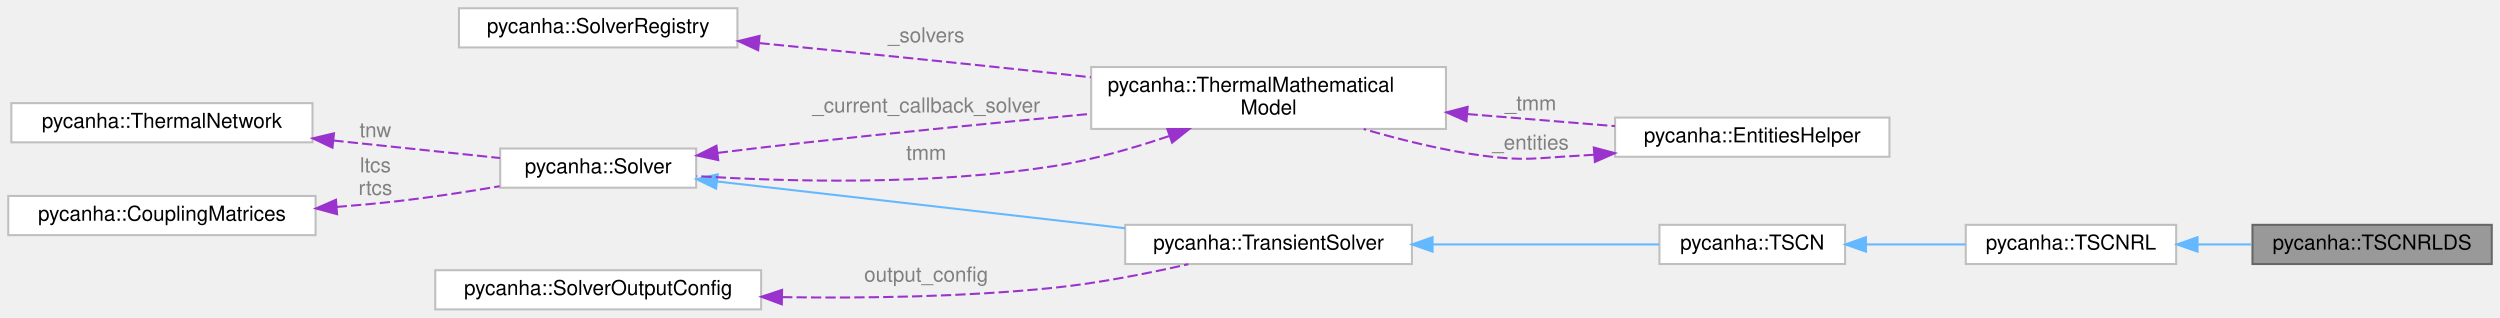
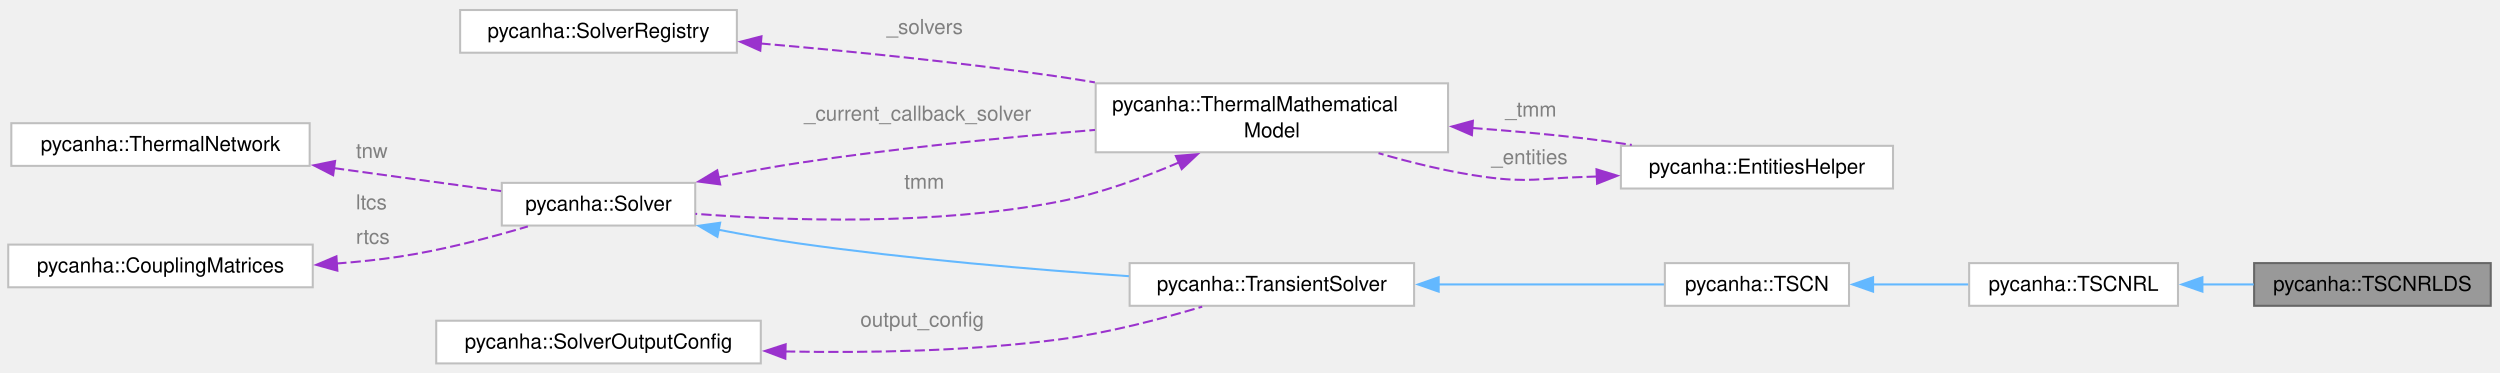
- <svg xmlns="http://www.w3.org/2000/svg" xmlns:xlink="http://www.w3.org/1999/xlink" width="1212pt" height="154pt" viewBox="0.00 0.00 1212.00 154.00">
-   <g id="graph0" class="graph" transform="scale(1 1) rotate(0) translate(4 150)">
+ <svg xmlns="http://www.w3.org/2000/svg" xmlns:xlink="http://www.w3.org/1999/xlink" width="1215pt" height="181pt" viewBox="0.00 0.00 1215.00 181.00">
+   <g id="graph0" class="graph" transform="scale(1 1) rotate(0) translate(4 176.62)">
    <g id="Node000001" class="node">
      <g id="a_Node000001">
        <a xlink:title=" ">
-           <polygon fill="#999999" stroke="#666666" points="1204,-41 1088,-41 1088,-22 1204,-22 1204,-41" />
-           <text text-anchor="middle" x="1146" y="-29" font-family="Helvetica,sans-Serif" font-size="10.00">pycanha::TSCNRLDS</text>
+           <polygon fill="#999999" stroke="#666666" points="1206.5,-48.75 1091.5,-48.75 1091.5,-28 1206.5,-28 1206.5,-48.75" />
+           <text xml:space="preserve" text-anchor="middle" x="1149" y="-35.25" font-family="Helvetica,sans-Serif" font-size="10.00">pycanha::TSCNRLDS</text>
        </a>
      </g>
    </g>
    <g id="Node000002" class="node">
      <g id="a_Node000002">
        <a xlink:href="classpycanha_1_1TSCNRL.html" target="_top" xlink:title=" ">
-           <polygon fill="white" stroke="#bfbfbf" points="1051,-41 949,-41 949,-22 1051,-22 1051,-41" />
-           <text text-anchor="middle" x="1000" y="-29" font-family="Helvetica,sans-Serif" font-size="10.00">pycanha::TSCNRL</text>
+           <polygon fill="white" stroke="#bfbfbf" points="1054.5,-48.75 953,-48.75 953,-28 1054.5,-28 1054.5,-48.75" />
+           <text xml:space="preserve" text-anchor="middle" x="1003.75" y="-35.25" font-family="Helvetica,sans-Serif" font-size="10.00">pycanha::TSCNRL</text>
        </a>
      </g>
    </g>
    <g id="edge1_Node000001_Node000002" class="edge">
      <g id="a_edge1_Node000001_Node000002">
        <a xlink:title=" ">
-           <path fill="none" stroke="#63b8ff" d="M1061.39,-31.5C1070.04,-31.5 1078.92,-31.5 1087.52,-31.5" />
-           <polygon fill="#63b8ff" stroke="#63b8ff" points="1061.36,-28 1051.36,-31.5 1061.36,-35 1061.36,-28" />
+           <path fill="none" stroke="#63b8ff" d="M1066.1,-38.38C1074.47,-38.38 1083.03,-38.38 1091.31,-38.38" />
+           <polygon fill="#63b8ff" stroke="#63b8ff" points="1066.37,-34.88 1056.37,-38.38 1066.37,-41.88 1066.37,-34.88" />
        </a>
      </g>
    </g>
    <g id="Node000003" class="node">
      <g id="a_Node000003">
        <a xlink:href="classpycanha_1_1TSCN.html" target="_top" xlink:title=" ">
-           <polygon fill="white" stroke="#bfbfbf" points="890.5,-41 800.5,-41 800.5,-22 890.5,-22 890.5,-41" />
-           <text text-anchor="middle" x="845.5" y="-29" font-family="Helvetica,sans-Serif" font-size="10.00">pycanha::TSCN</text>
+           <polygon fill="white" stroke="#bfbfbf" points="894.62,-48.75 805.12,-48.75 805.12,-28 894.62,-28 894.62,-48.75" />
+           <text xml:space="preserve" text-anchor="middle" x="849.88" y="-35.25" font-family="Helvetica,sans-Serif" font-size="10.00">pycanha::TSCN</text>
        </a>
      </g>
    </g>
    <g id="edge2_Node000002_Node000003" class="edge">
      <g id="a_edge2_Node000002_Node000003">
        <a xlink:title=" ">
-           <path fill="none" stroke="#63b8ff" d="M900.68,-31.5C916.36,-31.5 933.4,-31.5 948.82,-31.5" />
-           <polygon fill="#63b8ff" stroke="#63b8ff" points="900.61,-28 890.61,-31.5 900.61,-35 900.61,-28" />
+           <path fill="none" stroke="#63b8ff" d="M906.12,-38.38C921.28,-38.38 937.64,-38.38 952.5,-38.38" />
+           <polygon fill="#63b8ff" stroke="#63b8ff" points="906.32,-34.88 896.32,-38.38 906.32,-41.88 906.32,-34.88" />
        </a>
      </g>
    </g>
    <g id="Node000004" class="node">
      <g id="a_Node000004">
        <a xlink:href="classpycanha_1_1TransientSolver.html" target="_top" xlink:title=" ">
-           <polygon fill="white" stroke="#bfbfbf" points="680.5,-41 541.5,-41 541.5,-22 680.5,-22 680.5,-41" />
-           <text text-anchor="middle" x="611" y="-29" font-family="Helvetica,sans-Serif" font-size="10.00">pycanha::TransientSolver</text>
+           <polygon fill="white" stroke="#bfbfbf" points="683.25,-48.75 545,-48.75 545,-28 683.25,-28 683.25,-48.75" />
+           <text xml:space="preserve" text-anchor="middle" x="614.12" y="-35.25" font-family="Helvetica,sans-Serif" font-size="10.00">pycanha::TransientSolver</text>
        </a>
      </g>
    </g>
    <g id="edge3_Node000003_Node000004" class="edge">
      <g id="a_edge3_Node000003_Node000004">
        <a xlink:title=" ">
-           <path fill="none" stroke="#63b8ff" d="M690.66,-31.5C727.24,-31.5 769.38,-31.5 800.3,-31.5" />
-           <polygon fill="#63b8ff" stroke="#63b8ff" points="690.5,-28 680.5,-31.5 690.5,-35 690.5,-28" />
+           <path fill="none" stroke="#63b8ff" d="M694.88,-38.38C731.59,-38.38 773.75,-38.38 804.67,-38.38" />
+           <polygon fill="#63b8ff" stroke="#63b8ff" points="695.19,-34.88 685.19,-38.38 695.19,-41.88 695.19,-34.88" />
        </a>
      </g>
    </g>
    <g id="Node000005" class="node">
      <g id="a_Node000005">
        <a xlink:href="classpycanha_1_1Solver.html" target="_top" xlink:title=" ">
-           <polygon fill="white" stroke="#bfbfbf" points="333.5,-78 238.5,-78 238.5,-59 333.5,-59 333.5,-78" />
-           <text text-anchor="middle" x="286" y="-66" font-family="Helvetica,sans-Serif" font-size="10.00">pycanha::Solver</text>
+           <polygon fill="white" stroke="#bfbfbf" points="333.88,-87.75 239.88,-87.75 239.88,-67 333.88,-67 333.88,-87.75" />
+           <text xml:space="preserve" text-anchor="middle" x="286.88" y="-74.25" font-family="Helvetica,sans-Serif" font-size="10.00">pycanha::Solver</text>
        </a>
      </g>
    </g>
    <g id="edge4_Node000004_Node000005" class="edge">
      <g id="a_edge4_Node000004_Node000005">
        <a xlink:title=" ">
-           <path fill="none" stroke="#63b8ff" d="M343.56,-62.02C398.66,-55.71 482.5,-46.11 541.38,-39.36" />
-           <polygon fill="#63b8ff" stroke="#63b8ff" points="343.16,-58.54 333.62,-63.16 343.96,-65.5 343.16,-58.54" />
+           <path fill="none" stroke="#63b8ff" d="M344.98,-65C357.7,-62.54 371.15,-60.17 383.75,-58.38 437.57,-50.72 498.94,-45.55 544.65,-42.39" />
+           <polygon fill="#63b8ff" stroke="#63b8ff" points="344.64,-61.5 335.51,-66.88 346,-68.37 344.64,-61.5" />
        </a>
      </g>
    </g>
    <g id="Node000006" class="node">
      <g id="a_Node000006">
        <a xlink:href="classpycanha_1_1ThermalMathematicalModel.html" target="_top" xlink:title=" ">
-           <polygon fill="white" stroke="#bfbfbf" points="697,-117.5 525,-117.5 525,-87.5 697,-87.5 697,-117.5" />
-           <text text-anchor="start" x="533" y="-105.5" font-family="Helvetica,sans-Serif" font-size="10.00">pycanha::ThermalMathematical</text>
-           <text text-anchor="middle" x="611" y="-94.5" font-family="Helvetica,sans-Serif" font-size="10.00">Model</text>
+           <polygon fill="white" stroke="#bfbfbf" points="699.75,-136.12 528.5,-136.12 528.5,-102.62 699.75,-102.62 699.75,-136.12" />
+           <text xml:space="preserve" text-anchor="start" x="536.5" y="-122.62" font-family="Helvetica,sans-Serif" font-size="10.00">pycanha::ThermalMathematical</text>
+           <text xml:space="preserve" text-anchor="middle" x="614.12" y="-109.88" font-family="Helvetica,sans-Serif" font-size="10.00">Model</text>
        </a>
      </g>
    </g>
    <g id="edge7_Node000006_Node000005" class="edge">
      <g id="a_edge7_Node000006_Node000005">
        <a xlink:title=" ">
-           <path fill="none" stroke="#9a32cd" stroke-dasharray="5,2" d="M343.95,-75.88C356.79,-77.47 370.35,-79.1 383,-80.5 429.83,-85.7 482.17,-90.81 524.78,-94.81" />
-           <polygon fill="#9a32cd" stroke="#9a32cd" points="344.2,-72.39 333.84,-74.62 343.33,-79.33 344.2,-72.39" />
+           <path fill="none" stroke="#9a32cd" stroke-dasharray="5,2" d="M344.96,-90.36C357.68,-92.95 371.14,-95.46 383.75,-97.38 431.31,-104.59 484.8,-109.89 528.16,-113.47" />
+           <polygon fill="#9a32cd" stroke="#9a32cd" points="346,-87 335.5,-88.38 344.57,-93.85 346,-87" />
        </a>
      </g>
-       <text text-anchor="middle" x="445" y="-95.5" font-family="Helvetica,sans-Serif" font-size="10.00" fill="grey"> _current_callback_solver</text>
+       <text xml:space="preserve" text-anchor="start" x="386.75" y="-118.01" font-family="Helvetica,sans-Serif" font-size="10.00" fill="grey">_current_callback_solver</text>
    </g>
    <g id="edge5_Node000005_Node000006" class="edge">
      <g id="a_edge5_Node000005_Node000006">
        <a xlink:title=" ">
-           <path fill="none" stroke="#9a32cd" stroke-dasharray="5,2" d="M562.69,-84C545.44,-78.16 525.6,-72.45 507,-69.5 447.77,-60.11 378.45,-61.86 333.69,-64.62" />
-           <polygon fill="#9a32cd" stroke="#9a32cd" points="561.93,-87.44 572.52,-87.44 564.24,-80.84 561.93,-87.44" />
+           <path fill="none" stroke="#9a32cd" stroke-dasharray="5,2" d="M569.09,-97.72C551.34,-90.1 530.39,-82.49 510.5,-78.62 450.36,-66.95 379.35,-69.25 333.99,-72.7" />
+           <polygon fill="#9a32cd" stroke="#9a32cd" points="567.47,-100.83 578.03,-101.68 570.31,-94.43 567.47,-100.83" />
        </a>
      </g>
-       <text text-anchor="middle" x="445" y="-72.5" font-family="Helvetica,sans-Serif" font-size="10.00" fill="grey"> tmm</text>
+       <text xml:space="preserve" text-anchor="start" x="435.5" y="-84.88" font-family="Helvetica,sans-Serif" font-size="10.00" fill="grey">tmm</text>
    </g>
    <g id="Node000008" class="node">
      <g id="a_Node000008">
        <a xlink:href="classpycanha_1_1EntitiesHelper.html" target="_top" xlink:title=" ">
-           <polygon fill="white" stroke="#bfbfbf" points="912,-93 779,-93 779,-74 912,-74 912,-93" />
-           <text text-anchor="middle" x="845.5" y="-81" font-family="Helvetica,sans-Serif" font-size="10.00">pycanha::EntitiesHelper</text>
+           <polygon fill="white" stroke="#bfbfbf" points="916,-105.75 783.75,-105.75 783.75,-85 916,-85 916,-105.75" />
+           <text xml:space="preserve" text-anchor="middle" x="849.88" y="-92.25" font-family="Helvetica,sans-Serif" font-size="10.00">pycanha::EntitiesHelper</text>
        </a>
      </g>
    </g>
    <g id="edge9_Node000008_Node000006" class="edge">
      <g id="a_edge9_Node000008_Node000006">
        <a xlink:title=" ">
-           <path fill="none" stroke="#9a32cd" stroke-dasharray="5,2" d="M707.46,-94.7C731.49,-92.74 756.74,-90.67 778.92,-88.86" />
-           <polygon fill="#9a32cd" stroke="#9a32cd" points="706.94,-91.23 697.25,-95.53 707.51,-98.21 706.94,-91.23" />
+           <path fill="none" stroke="#9a32cd" stroke-dasharray="5,2" d="M711.54,-114.42C729.58,-113.08 748.26,-111.42 765.75,-109.38 773.31,-108.49 781.23,-107.39 789.04,-106.19" />
+           <polygon fill="#9a32cd" stroke="#9a32cd" points="711.34,-110.93 701.61,-115.13 711.83,-117.91 711.34,-110.93" />
        </a>
      </g>
-       <text text-anchor="middle" x="738" y="-96.5" font-family="Helvetica,sans-Serif" font-size="10.00" fill="grey"> _tmm</text>
+       <text xml:space="preserve" text-anchor="start" x="727.5" y="-120" font-family="Helvetica,sans-Serif" font-size="10.00" fill="grey">_tmm</text>
    </g>
    <g id="Node000007" class="node">
      <g id="a_Node000007">
        <a xlink:href="classpycanha_1_1SolverRegistry.html" target="_top" xlink:title=" ">
-           <polygon fill="white" stroke="#bfbfbf" points="353.5,-146 218.5,-146 218.5,-127 353.5,-127 353.5,-146" />
-           <text text-anchor="middle" x="286" y="-134" font-family="Helvetica,sans-Serif" font-size="10.00">pycanha::SolverRegistry</text>
+           <polygon fill="white" stroke="#bfbfbf" points="354.12,-171.75 219.62,-171.75 219.62,-151 354.12,-151 354.12,-171.75" />
+           <text xml:space="preserve" text-anchor="middle" x="286.88" y="-158.25" font-family="Helvetica,sans-Serif" font-size="10.00">pycanha::SolverRegistry</text>
        </a>
      </g>
    </g>
    <g id="edge6_Node000006_Node000007" class="edge">
      <g id="a_edge6_Node000006_Node000007">
        <a xlink:title=" ">
-           <path fill="none" stroke="#9a32cd" stroke-dasharray="5,2" d="M364.15,-129.1C406.37,-124.97 459.58,-119.63 507,-114.5 512.82,-113.87 518.82,-113.21 524.86,-112.53" />
-           <polygon fill="#9a32cd" stroke="#9a32cd" points="363.56,-125.64 353.94,-130.09 364.24,-132.6 363.56,-125.64" />
+           <path fill="none" stroke="#9a32cd" stroke-dasharray="5,2" d="M365.53,-155.5C408.4,-151.81 462.52,-146.4 510.5,-139.38 516.25,-138.53 522.16,-137.59 528.11,-136.58" />
+           <polygon fill="#9a32cd" stroke="#9a32cd" points="365.49,-151.99 355.82,-156.32 366.08,-158.97 365.49,-151.99" />
        </a>
      </g>
-       <text text-anchor="middle" x="445" y="-129.5" font-family="Helvetica,sans-Serif" font-size="10.00" fill="grey"> _solvers</text>
+       <text xml:space="preserve" text-anchor="start" x="426.88" y="-160.12" font-family="Helvetica,sans-Serif" font-size="10.00" fill="grey">_solvers</text>
    </g>
    <g id="edge8_Node000006_Node000008" class="edge">
      <g id="a_edge8_Node000006_Node000008">
        <a xlink:title=" ">
-           <path fill="none" stroke="#9a32cd" stroke-dasharray="5,2" d="M768.75,-74.98C766.14,-74.8 763.55,-74.64 761,-74.5 740.59,-73.4 735.26,-71.79 715,-74.5 695.71,-77.07 674.92,-82.25 657.1,-87.45" />
-           <polygon fill="#9a32cd" stroke="#9a32cd" points="768.68,-78.48 778.92,-75.76 769.21,-71.5 768.68,-78.48" />
+           <path fill="none" stroke="#9a32cd" stroke-dasharray="5,2" d="M772.06,-90.83C769.93,-90.75 767.83,-90.68 765.75,-90.62 744.43,-90.02 738.88,-87.72 717.75,-90.62 700.61,-92.98 682.3,-97.45 665.96,-102.18" />
+           <polygon fill="#9a32cd" stroke="#9a32cd" points="771.9,-94.32 782.04,-91.23 772.18,-87.33 771.9,-94.32" />
        </a>
      </g>
-       <text text-anchor="middle" x="738" y="-77.5" font-family="Helvetica,sans-Serif" font-size="10.00" fill="grey"> _entities</text>
+       <text xml:space="preserve" text-anchor="start" x="720.75" y="-96.88" font-family="Helvetica,sans-Serif" font-size="10.00" fill="grey">_entities</text>
    </g>
    <g id="Node000009" class="node">
      <g id="a_Node000009">
        <a xlink:href="classpycanha_1_1ThermalNetwork.html" target="_top" xlink:title=" ">
-           <polygon fill="white" stroke="#bfbfbf" points="147.5,-100 1.5,-100 1.5,-81 147.5,-81 147.5,-100" />
-           <text text-anchor="middle" x="74.5" y="-88" font-family="Helvetica,sans-Serif" font-size="10.00">pycanha::ThermalNetwork</text>
+           <polygon fill="white" stroke="#bfbfbf" points="146.5,-116.75 1.5,-116.75 1.5,-96 146.5,-96 146.5,-116.75" />
+           <text xml:space="preserve" text-anchor="middle" x="74" y="-103.25" font-family="Helvetica,sans-Serif" font-size="10.00">pycanha::ThermalNetwork</text>
        </a>
      </g>
    </g>
    <g id="edge10_Node000005_Node000009" class="edge">
      <g id="a_edge10_Node000005_Node000009">
        <a xlink:title=" ">
-           <path fill="none" stroke="#9a32cd" stroke-dasharray="5,2" d="M157.59,-81.88C185.02,-79 214.63,-75.89 238.4,-73.39" />
-           <polygon fill="#9a32cd" stroke="#9a32cd" points="157.18,-78.4 147.6,-82.93 157.91,-85.37 157.18,-78.4" />
+           <path fill="none" stroke="#9a32cd" stroke-dasharray="5,2" d="M158.29,-94.92C185.98,-91.11 215.81,-87.01 239.65,-83.73" />
+           <polygon fill="#9a32cd" stroke="#9a32cd" points="157.91,-91.44 148.48,-96.27 158.86,-98.37 157.91,-91.44" />
        </a>
      </g>
-       <text text-anchor="middle" x="178" y="-83.5" font-family="Helvetica,sans-Serif" font-size="10.00" fill="grey"> tnw</text>
+       <text xml:space="preserve" text-anchor="start" x="169" y="-99.86" font-family="Helvetica,sans-Serif" font-size="10.00" fill="grey">tnw</text>
    </g>
    <g id="Node000010" class="node">
      <g id="a_Node000010">
        <a xlink:href="classpycanha_1_1CouplingMatrices.html" target="_top" xlink:title=" ">
-           <polygon fill="white" stroke="#bfbfbf" points="149,-55 0,-55 0,-36 149,-36 149,-55" />
-           <text text-anchor="middle" x="74.5" y="-43" font-family="Helvetica,sans-Serif" font-size="10.00">pycanha::CouplingMatrices</text>
+           <polygon fill="white" stroke="#bfbfbf" points="148,-57.75 0,-57.75 0,-37 148,-37 148,-57.75" />
+           <text xml:space="preserve" text-anchor="middle" x="74" y="-44.25" font-family="Helvetica,sans-Serif" font-size="10.00">pycanha::CouplingMatrices</text>
        </a>
      </g>
    </g>
    <g id="edge11_Node000005_Node000010" class="edge">
      <g id="a_edge11_Node000005_Node000010">
        <a xlink:title=" ">
-           <path fill="none" stroke="#9a32cd" stroke-dasharray="5,2" d="M159.19,-49.68C169.25,-50.47 179.36,-51.4 189,-52.5 205.12,-54.34 222.65,-57.04 238.26,-59.71" />
-           <polygon fill="#9a32cd" stroke="#9a32cd" points="159.4,-46.18 149.17,-48.93 158.88,-53.16 159.4,-46.18" />
+           <path fill="none" stroke="#9a32cd" stroke-dasharray="5,2" d="M159.4,-48.54C169.74,-49.31 180.13,-50.39 190,-51.88 211.12,-55.06 234.27,-61.14 252.54,-66.57" />
+           <polygon fill="#9a32cd" stroke="#9a32cd" points="159.95,-45.07 149.74,-47.91 159.5,-52.05 159.95,-45.07" />
        </a>
      </g>
-       <text text-anchor="middle" x="178" y="-66.5" font-family="Helvetica,sans-Serif" font-size="10.00" fill="grey"> ltcs</text>
-       <text text-anchor="middle" x="178" y="-55.5" font-family="Helvetica,sans-Serif" font-size="10.00" fill="grey">rtcs</text>
+       <text xml:space="preserve" text-anchor="start" x="169" y="-74.88" font-family="Helvetica,sans-Serif" font-size="10.00" fill="grey">ltcs</text>
+       <text xml:space="preserve" text-anchor="start" x="169" y="-58.12" font-family="Helvetica,sans-Serif" font-size="10.00" fill="grey">rtcs</text>
    </g>
    <g id="Node000011" class="node">
      <g id="a_Node000011">
        <a xlink:href="structpycanha_1_1SolverOutputConfig.html" target="_top" xlink:title=" ">
-           <polygon fill="white" stroke="#bfbfbf" points="365,-19 207,-19 207,0 365,0 365,-19" />
-           <text text-anchor="middle" x="286" y="-7" font-family="Helvetica,sans-Serif" font-size="10.00">pycanha::SolverOutputConfig</text>
+           <polygon fill="white" stroke="#bfbfbf" points="365.75,-20.75 208,-20.75 208,0 365.75,0 365.75,-20.75" />
+           <text xml:space="preserve" text-anchor="middle" x="286.88" y="-7.25" font-family="Helvetica,sans-Serif" font-size="10.00">pycanha::SolverOutputConfig</text>
        </a>
      </g>
    </g>
    <g id="edge12_Node000004_Node000011" class="edge">
      <g id="a_edge12_Node000004_Node000011">
        <a xlink:title=" ">
-           <path fill="none" stroke="#9a32cd" stroke-dasharray="5,2" d="M375.15,-5.95C415.45,-5.34 463.74,-6.04 507,-10.5 528.78,-12.75 552.78,-17.5 572.12,-21.92" />
-           <polygon fill="#9a32cd" stroke="#9a32cd" points="375.02,-2.46 365.09,-6.13 375.15,-9.45 375.02,-2.46" />
+           <path fill="none" stroke="#9a32cd" stroke-dasharray="5,2" d="M377.51,-5.81C418.25,-5.03 466.98,-5.92 510.5,-11.62 534.23,-14.74 560.33,-21.58 580.26,-27.57" />
+           <polygon fill="#9a32cd" stroke="#9a32cd" points="377.67,-2.3 367.76,-6.03 377.83,-9.3 377.67,-2.3" />
        </a>
      </g>
-       <text text-anchor="middle" x="445" y="-13.5" font-family="Helvetica,sans-Serif" font-size="10.00" fill="grey"> output_config</text>
+       <text xml:space="preserve" text-anchor="start" x="414.12" y="-17.88" font-family="Helvetica,sans-Serif" font-size="10.00" fill="grey">output_config</text>
    </g>
  </g>
</svg>
